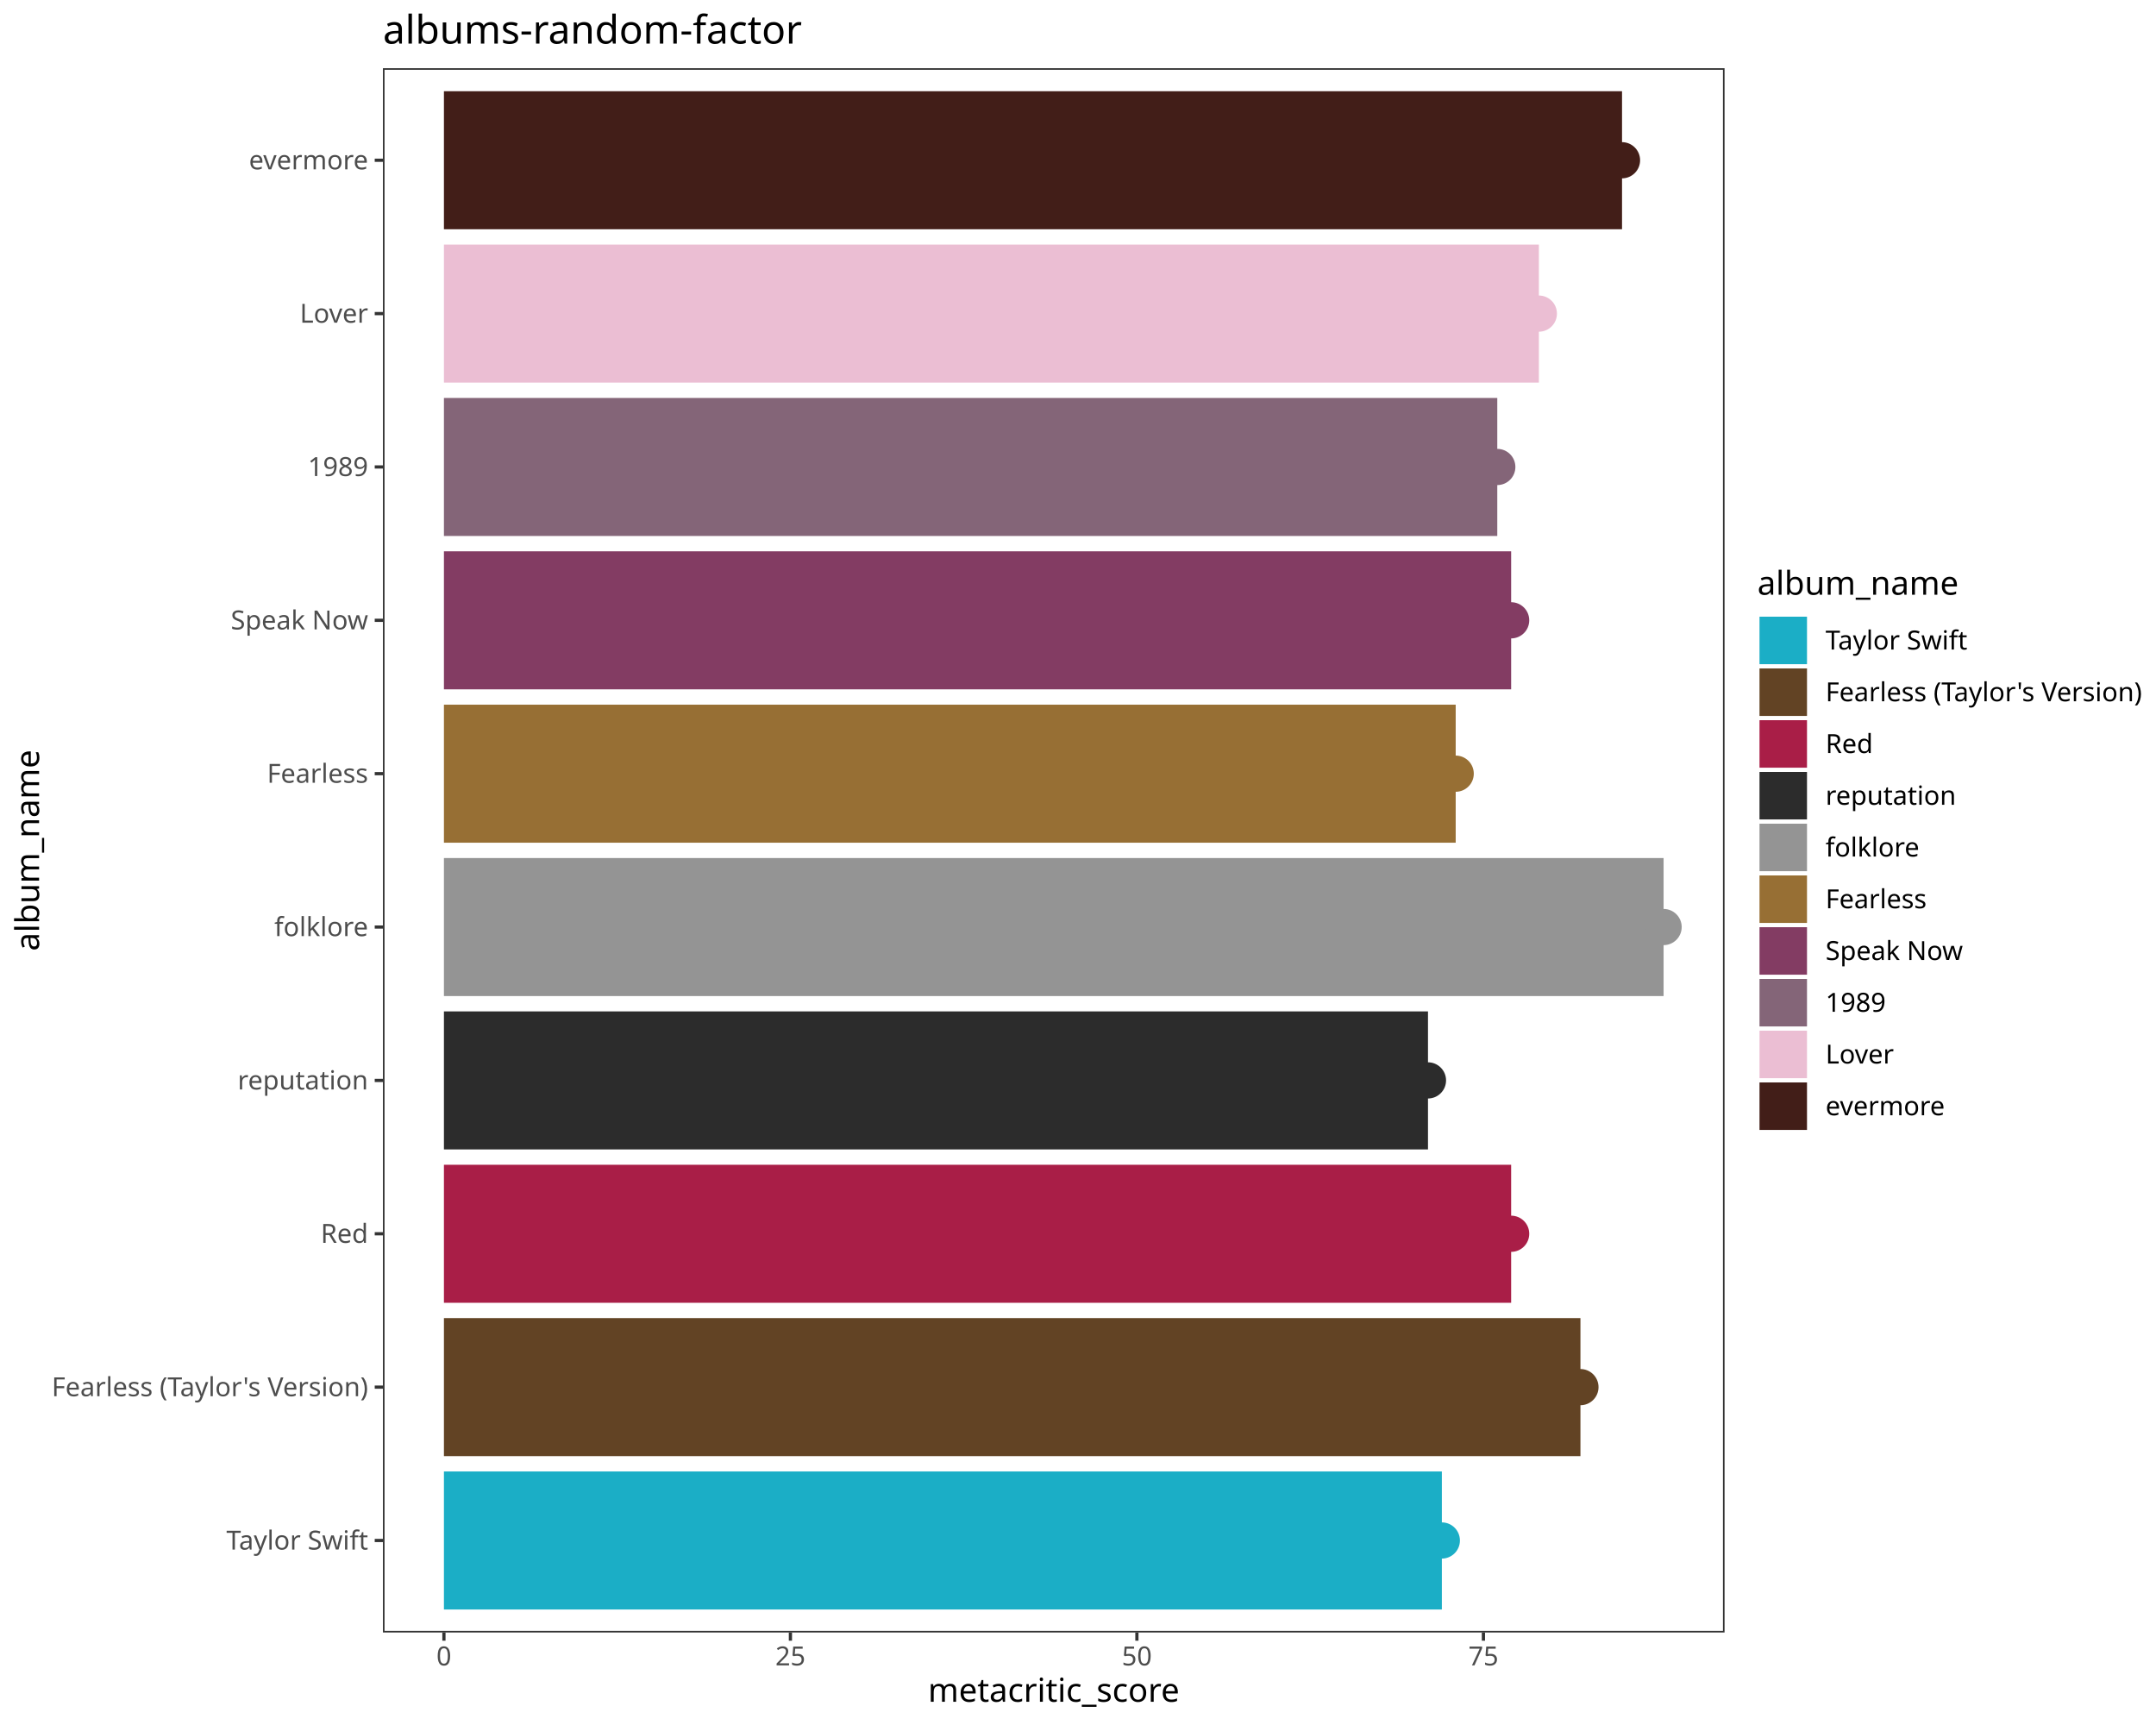
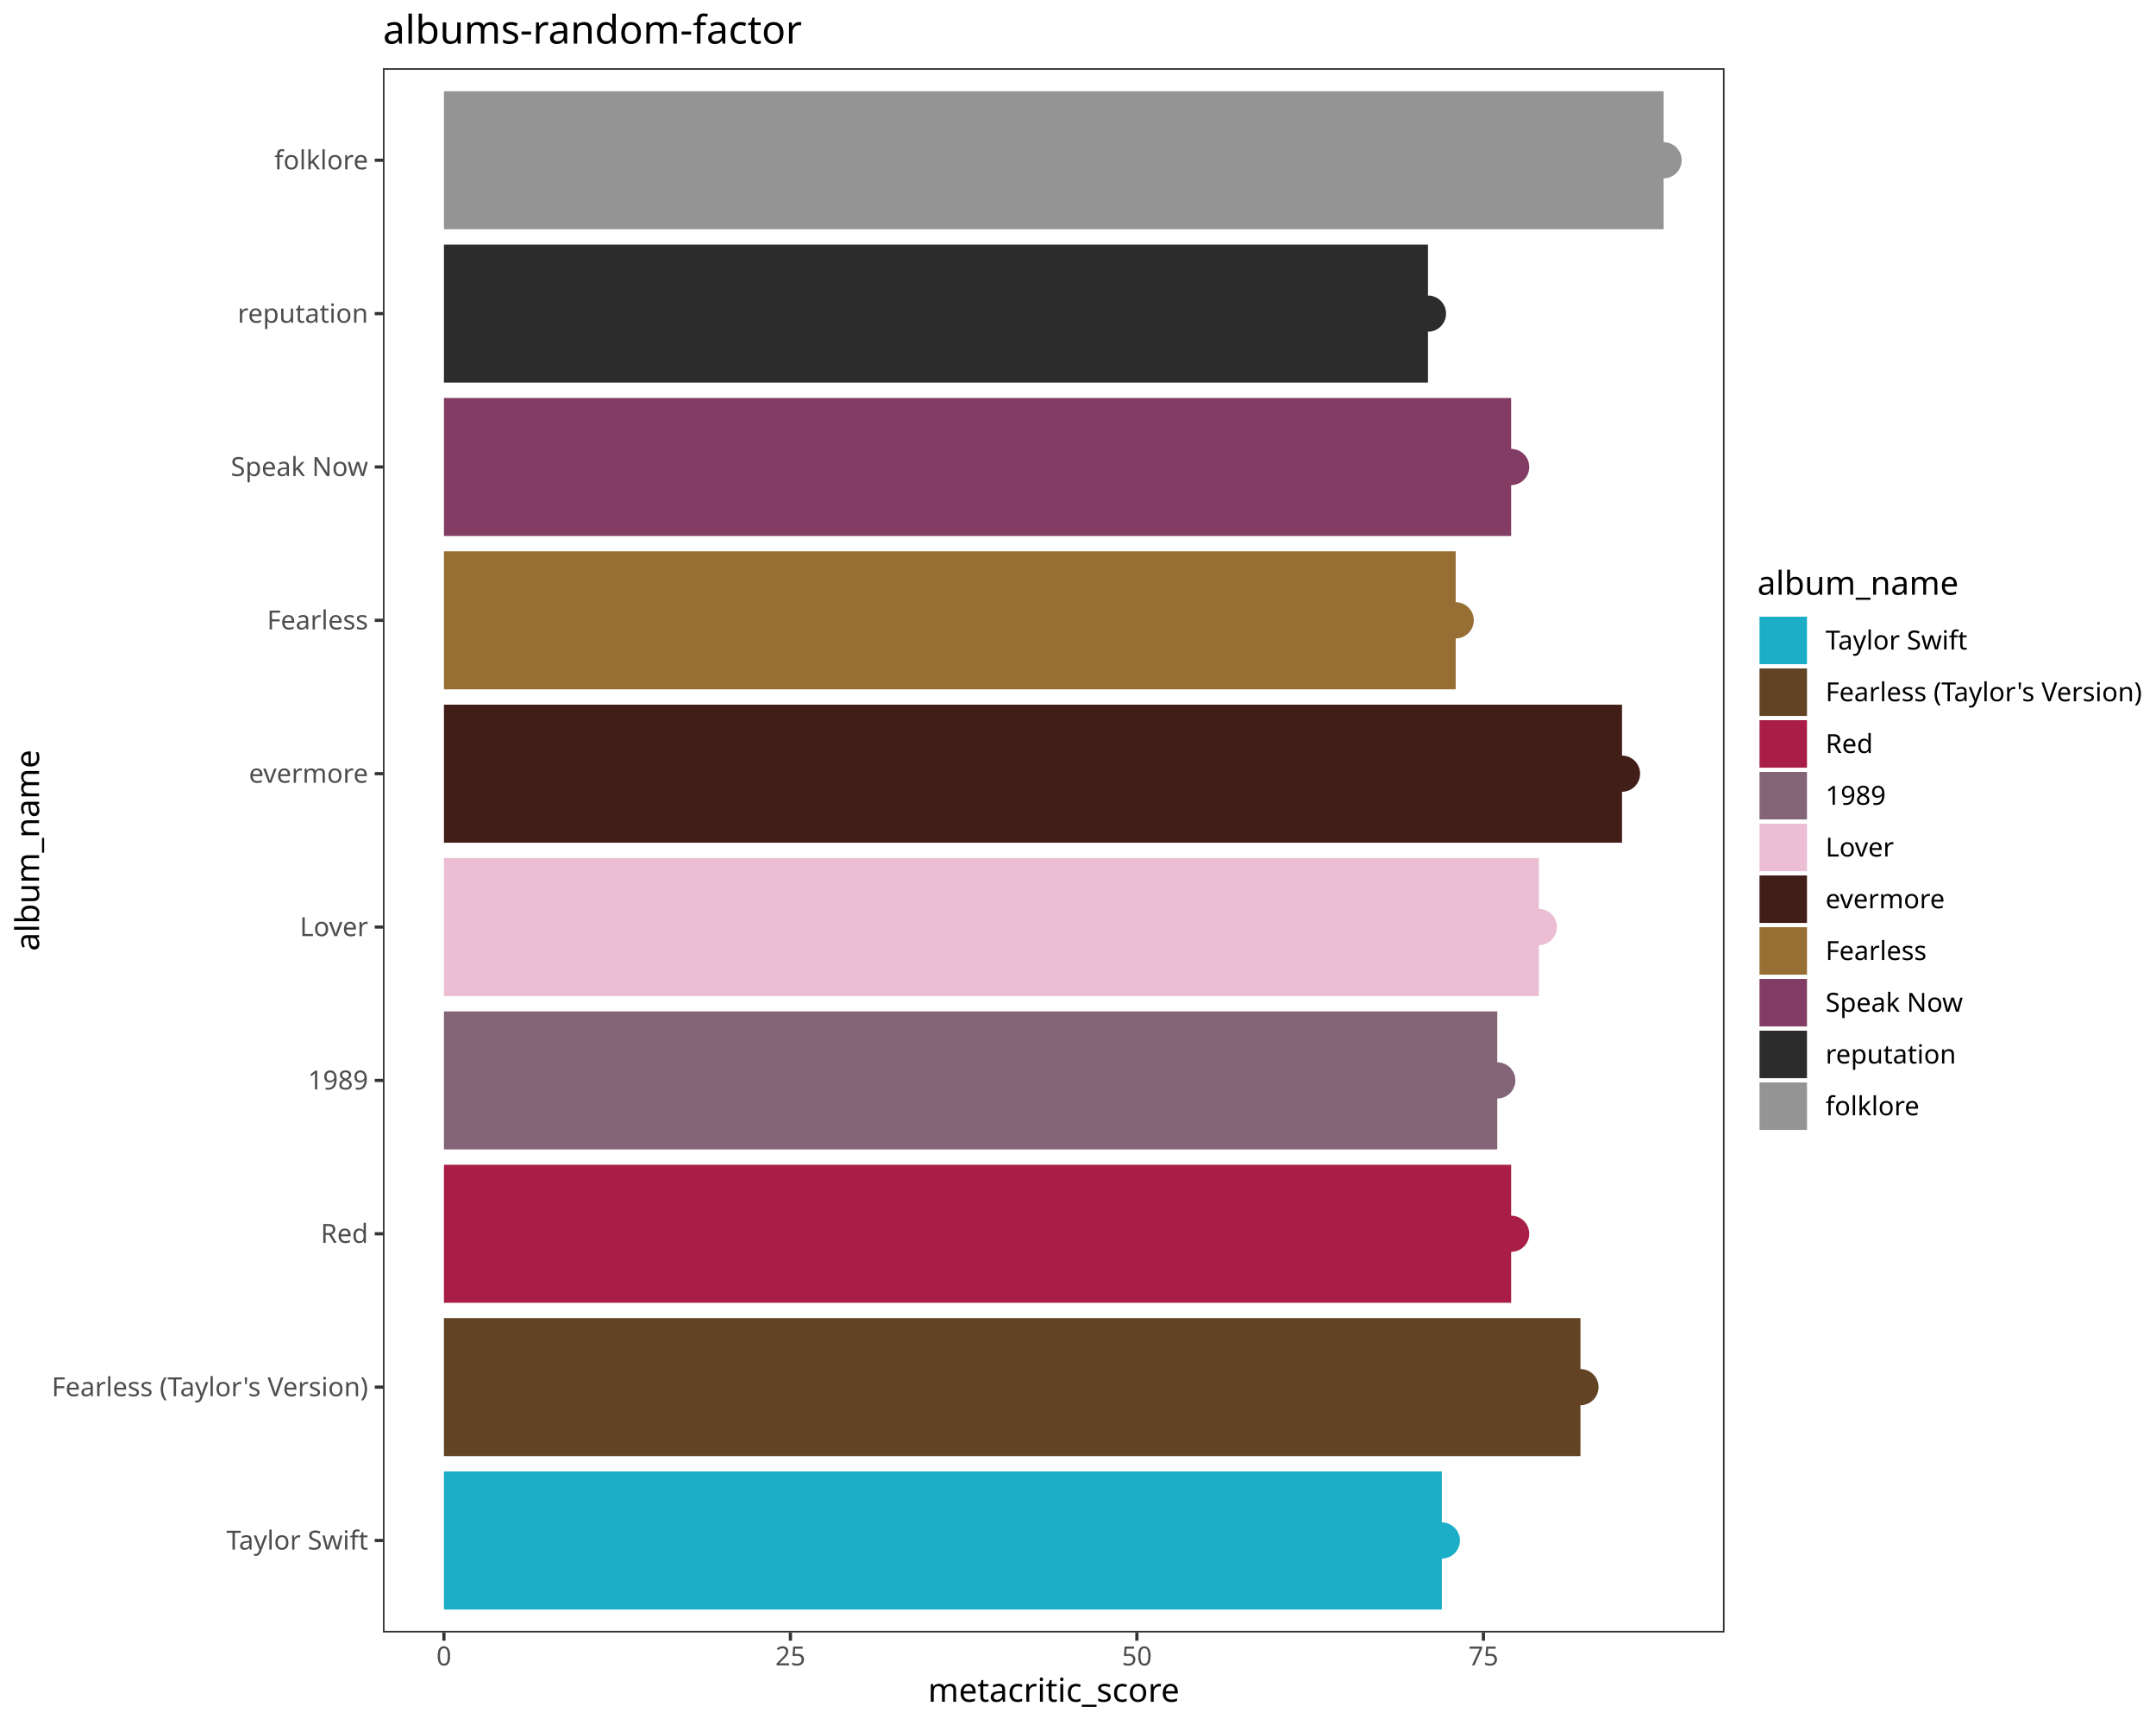
<svg xmlns="http://www.w3.org/2000/svg" class="svglite" data-engine-version="2.0" width="720.00pt" height="576.00pt" viewBox="0 0 720.00 576.00">
  <defs>
    <style type="text/css">
    .svglite line, .svglite polyline, .svglite polygon, .svglite path, .svglite rect, .svglite circle {
      fill: none;
      stroke: #000000;
      stroke-linecap: round;
      stroke-linejoin: round;
      stroke-miterlimit: 10.00;
    }
  </style>
  </defs>
  <rect width="100%" height="100%" style="stroke: none; fill: #FFFFFF;" />
  <defs>
    <clipPath id="cpMC4wMHw3MjAuMDB8MC4wMHw1NzYuMDA=">
      <rect x="0.00" y="0.00" width="720.00" height="576.00" />
    </clipPath>
  </defs>
  <g clip-path="url(#cpMC4wMHw3MjAuMDB8MC4wMHw1NzYuMDA=)">
    <rect x="0.00" y="0.00" width="720.00" height="576.00" style="stroke-width: 1.07; stroke: #FFFFFF; fill: #FFFFFF;" />
  </g>
  <defs>
    <clipPath id="cpMTI3Ljg4fDU3NS45M3wyMi43OHw1NDUuMTE=">
      <rect x="127.88" y="22.78" width="448.04" height="522.33" />
    </clipPath>
  </defs>
  <g clip-path="url(#cpMTI3Ljg4fDU3NS45M3wyMi43OHw1NDUuMTE=)">
    <rect x="127.88" y="22.78" width="448.04" height="522.33" style="stroke-width: 1.07; stroke: none; fill: #FFFFFF;" />
    <rect x="148.25" y="491.34" width="333.26" height="46.09" style="stroke-width: 1.07; stroke: none; stroke-linecap: square; stroke-linejoin: miter; fill: #1BAEC6;" />
-     <rect x="148.25" y="235.30" width="337.88" height="46.09" style="stroke-width: 1.07; stroke: none; stroke-linecap: square; stroke-linejoin: miter; fill: #976F34;" />
-     <rect x="148.25" y="184.09" width="356.40" height="46.09" style="stroke-width: 1.07; stroke: none; stroke-linecap: square; stroke-linejoin: miter; fill: #833C63;" />
+     <rect x="148.25" y="184.09" width="337.88" height="46.09" style="stroke-width: 1.07; stroke: none; stroke-linecap: square; stroke-linejoin: miter; fill: #976F34;" />
+     <rect x="148.25" y="132.88" width="356.40" height="46.09" style="stroke-width: 1.07; stroke: none; stroke-linecap: square; stroke-linejoin: miter; fill: #833C63;" />
    <rect x="148.25" y="388.93" width="356.40" height="46.09" style="stroke-width: 1.07; stroke: none; stroke-linecap: square; stroke-linejoin: miter; fill: #A91E47;" />
-     <rect x="148.25" y="132.88" width="351.77" height="46.09" style="stroke-width: 1.07; stroke: none; stroke-linecap: square; stroke-linejoin: miter; fill: #846578;" />
-     <rect x="148.25" y="337.72" width="328.63" height="46.09" style="stroke-width: 1.07; stroke: none; stroke-linecap: square; stroke-linejoin: miter; fill: #2C2C2C;" />
-     <rect x="148.25" y="81.67" width="365.66" height="46.09" style="stroke-width: 1.07; stroke: none; stroke-linecap: square; stroke-linejoin: miter; fill: #EBBED3;" />
-     <rect x="148.25" y="286.51" width="407.31" height="46.09" style="stroke-width: 1.07; stroke: none; stroke-linecap: square; stroke-linejoin: miter; fill: #949494;" />
-     <rect x="148.25" y="30.46" width="393.43" height="46.09" style="stroke-width: 1.07; stroke: none; stroke-linecap: square; stroke-linejoin: miter; fill: #421E18;" />
+     <rect x="148.25" y="337.72" width="351.77" height="46.09" style="stroke-width: 1.07; stroke: none; stroke-linecap: square; stroke-linejoin: miter; fill: #846578;" />
+     <rect x="148.25" y="81.67" width="328.63" height="46.09" style="stroke-width: 1.07; stroke: none; stroke-linecap: square; stroke-linejoin: miter; fill: #2C2C2C;" />
+     <rect x="148.25" y="286.51" width="365.66" height="46.09" style="stroke-width: 1.07; stroke: none; stroke-linecap: square; stroke-linejoin: miter; fill: #EBBED3;" />
+     <rect x="148.25" y="30.46" width="407.31" height="46.09" style="stroke-width: 1.07; stroke: none; stroke-linecap: square; stroke-linejoin: miter; fill: #949494;" />
+     <rect x="148.25" y="235.30" width="393.43" height="46.09" style="stroke-width: 1.07; stroke: none; stroke-linecap: square; stroke-linejoin: miter; fill: #421E18;" />
    <rect x="148.25" y="440.13" width="379.54" height="46.09" style="stroke-width: 1.07; stroke: none; stroke-linecap: square; stroke-linejoin: miter; fill: #624324;" />
    <circle cx="481.50" cy="514.39" r="5.69" style="stroke-width: 0.71; stroke: #1BAEC6; fill: #1BAEC6;" />
-     <circle cx="486.13" cy="258.34" r="5.69" style="stroke-width: 0.71; stroke: #976F34; fill: #976F34;" />
-     <circle cx="504.65" cy="207.13" r="5.69" style="stroke-width: 0.71; stroke: #833C63; fill: #833C63;" />
+     <circle cx="486.13" cy="207.13" r="5.69" style="stroke-width: 0.71; stroke: #976F34; fill: #976F34;" />
+     <circle cx="504.65" cy="155.93" r="5.69" style="stroke-width: 0.71; stroke: #833C63; fill: #833C63;" />
    <circle cx="504.65" cy="411.97" r="5.69" style="stroke-width: 0.71; stroke: #A91E47; fill: #A91E47;" />
-     <circle cx="500.02" cy="155.93" r="5.69" style="stroke-width: 0.71; stroke: #846578; fill: #846578;" />
-     <circle cx="476.87" cy="360.76" r="5.69" style="stroke-width: 0.71; stroke: #2C2C2C; fill: #2C2C2C;" />
-     <circle cx="513.90" cy="104.72" r="5.69" style="stroke-width: 0.71; stroke: #EBBED3; fill: #EBBED3;" />
-     <circle cx="555.56" cy="309.55" r="5.69" style="stroke-width: 0.71; stroke: #949494; fill: #949494;" />
-     <circle cx="541.67" cy="53.51" r="5.69" style="stroke-width: 0.71; stroke: #421E18; fill: #421E18;" />
+     <circle cx="500.02" cy="360.76" r="5.69" style="stroke-width: 0.71; stroke: #846578; fill: #846578;" />
+     <circle cx="476.87" cy="104.72" r="5.69" style="stroke-width: 0.71; stroke: #2C2C2C; fill: #2C2C2C;" />
+     <circle cx="513.90" cy="309.55" r="5.69" style="stroke-width: 0.71; stroke: #EBBED3; fill: #EBBED3;" />
+     <circle cx="555.56" cy="53.51" r="5.69" style="stroke-width: 0.71; stroke: #949494; fill: #949494;" />
+     <circle cx="541.67" cy="258.34" r="5.69" style="stroke-width: 0.71; stroke: #421E18; fill: #421E18;" />
    <circle cx="527.79" cy="463.18" r="5.69" style="stroke-width: 0.71; stroke: #624324; fill: #624324;" />
    <rect x="127.88" y="22.78" width="448.04" height="522.33" style="stroke-width: 1.07; stroke: #333333;" />
  </g>
  <g clip-path="url(#cpMC4wMHw3MjAuMDB8MC4wMHw1NzYuMDA=)">
    <text x="122.95" y="517.42" text-anchor="end" style="font-size: 8.80px; fill: #4D4D4D; font-family: sans;" textLength="45.97px" lengthAdjust="spacingAndGlyphs">Taylor Swift</text>
    <text x="122.95" y="466.21" text-anchor="end" style="font-size: 8.80px; fill: #4D4D4D; font-family: sans;" textLength="104.88px" lengthAdjust="spacingAndGlyphs">Fearless (Taylor's Version)</text>
    <text x="122.95" y="415.00" text-anchor="end" style="font-size: 8.80px; fill: #4D4D4D; font-family: sans;" textLength="16.15px" lengthAdjust="spacingAndGlyphs">Red</text>
-     <text x="122.95" y="363.79" text-anchor="end" style="font-size: 8.80px; fill: #4D4D4D; font-family: sans;" textLength="39.14px" lengthAdjust="spacingAndGlyphs">reputation</text>
-     <text x="122.95" y="312.58" text-anchor="end" style="font-size: 8.80px; fill: #4D4D4D; font-family: sans;" textLength="28.37px" lengthAdjust="spacingAndGlyphs">folklore</text>
-     <text x="122.95" y="261.37" text-anchor="end" style="font-size: 8.80px; fill: #4D4D4D; font-family: sans;" textLength="33.75px" lengthAdjust="spacingAndGlyphs">Fearless</text>
-     <text x="122.95" y="210.16" text-anchor="end" style="font-size: 8.80px; fill: #4D4D4D; font-family: sans;" textLength="45.01px" lengthAdjust="spacingAndGlyphs">Speak Now</text>
-     <text x="122.95" y="158.95" text-anchor="end" style="font-size: 8.80px; fill: #4D4D4D; font-family: sans;" textLength="19.58px" lengthAdjust="spacingAndGlyphs">1989</text>
-     <text x="122.95" y="107.75" text-anchor="end" style="font-size: 8.80px; fill: #4D4D4D; font-family: sans;" textLength="22.02px" lengthAdjust="spacingAndGlyphs">Lover</text>
-     <text x="122.95" y="56.54" text-anchor="end" style="font-size: 8.80px; fill: #4D4D4D; font-family: sans;" textLength="37.18px" lengthAdjust="spacingAndGlyphs">evermore</text>
+     <text x="122.95" y="363.79" text-anchor="end" style="font-size: 8.80px; fill: #4D4D4D; font-family: sans;" textLength="19.58px" lengthAdjust="spacingAndGlyphs">1989</text>
+     <text x="122.95" y="312.58" text-anchor="end" style="font-size: 8.80px; fill: #4D4D4D; font-family: sans;" textLength="22.02px" lengthAdjust="spacingAndGlyphs">Lover</text>
+     <text x="122.95" y="261.37" text-anchor="end" style="font-size: 8.80px; fill: #4D4D4D; font-family: sans;" textLength="37.18px" lengthAdjust="spacingAndGlyphs">evermore</text>
+     <text x="122.95" y="210.16" text-anchor="end" style="font-size: 8.80px; fill: #4D4D4D; font-family: sans;" textLength="33.75px" lengthAdjust="spacingAndGlyphs">Fearless</text>
+     <text x="122.95" y="158.95" text-anchor="end" style="font-size: 8.80px; fill: #4D4D4D; font-family: sans;" textLength="45.01px" lengthAdjust="spacingAndGlyphs">Speak Now</text>
+     <text x="122.95" y="107.75" text-anchor="end" style="font-size: 8.80px; fill: #4D4D4D; font-family: sans;" textLength="39.14px" lengthAdjust="spacingAndGlyphs">reputation</text>
+     <text x="122.95" y="56.54" text-anchor="end" style="font-size: 8.80px; fill: #4D4D4D; font-family: sans;" textLength="28.37px" lengthAdjust="spacingAndGlyphs">folklore</text>
    <polyline points="125.14,514.39 127.88,514.39 " style="stroke-width: 1.07; stroke: #333333; stroke-linecap: butt;" />
    <polyline points="125.14,463.18 127.88,463.18 " style="stroke-width: 1.07; stroke: #333333; stroke-linecap: butt;" />
    <polyline points="125.14,411.97 127.88,411.97 " style="stroke-width: 1.07; stroke: #333333; stroke-linecap: butt;" />
    <polyline points="125.14,360.76 127.88,360.76 " style="stroke-width: 1.07; stroke: #333333; stroke-linecap: butt;" />
    <polyline points="125.14,309.55 127.88,309.55 " style="stroke-width: 1.07; stroke: #333333; stroke-linecap: butt;" />
    <polyline points="125.14,258.34 127.88,258.34 " style="stroke-width: 1.07; stroke: #333333; stroke-linecap: butt;" />
    <polyline points="125.14,207.13 127.88,207.13 " style="stroke-width: 1.07; stroke: #333333; stroke-linecap: butt;" />
    <polyline points="125.14,155.93 127.88,155.93 " style="stroke-width: 1.07; stroke: #333333; stroke-linecap: butt;" />
    <polyline points="125.14,104.72 127.88,104.72 " style="stroke-width: 1.07; stroke: #333333; stroke-linecap: butt;" />
    <polyline points="125.14,53.51 127.88,53.51 " style="stroke-width: 1.07; stroke: #333333; stroke-linecap: butt;" />
    <polyline points="148.25,547.85 148.25,545.11 " style="stroke-width: 1.07; stroke: #333333; stroke-linecap: butt;" />
    <polyline points="263.96,547.85 263.96,545.11 " style="stroke-width: 1.07; stroke: #333333; stroke-linecap: butt;" />
    <polyline points="379.67,547.85 379.67,545.11 " style="stroke-width: 1.07; stroke: #333333; stroke-linecap: butt;" />
    <polyline points="495.39,547.85 495.39,545.11 " style="stroke-width: 1.07; stroke: #333333; stroke-linecap: butt;" />
    <text x="148.25" y="556.10" text-anchor="middle" style="font-size: 8.80px; fill: #4D4D4D; font-family: sans;" textLength="4.89px" lengthAdjust="spacingAndGlyphs">0</text>
    <text x="263.96" y="556.10" text-anchor="middle" style="font-size: 8.80px; fill: #4D4D4D; font-family: sans;" textLength="9.79px" lengthAdjust="spacingAndGlyphs">25</text>
    <text x="379.67" y="556.10" text-anchor="middle" style="font-size: 8.80px; fill: #4D4D4D; font-family: sans;" textLength="9.79px" lengthAdjust="spacingAndGlyphs">50</text>
    <text x="495.39" y="556.10" text-anchor="middle" style="font-size: 8.80px; fill: #4D4D4D; font-family: sans;" textLength="9.79px" lengthAdjust="spacingAndGlyphs">75</text>
    <text x="351.90" y="568.24" text-anchor="middle" style="font-size: 11.00px; font-family: sans;" textLength="80.10px" lengthAdjust="spacingAndGlyphs">metacritic_score</text>
    <text transform="translate(13.05,283.95) rotate(-90)" text-anchor="middle" style="font-size: 11.00px; font-family: sans;" textLength="63.60px" lengthAdjust="spacingAndGlyphs">album_name</text>
    <rect x="586.88" y="189.88" width="127.64" height="188.13" style="stroke-width: 1.07; stroke: none; fill: #FFFFFF;" />
    <text x="586.88" y="198.59" style="font-size: 11.00px; font-family: sans;" textLength="63.60px" lengthAdjust="spacingAndGlyphs">album_name</text>
    <rect x="586.88" y="205.21" width="17.28" height="17.28" style="stroke-width: 1.07; stroke: none; fill: #FFFFFF;" />
    <rect x="587.59" y="205.92" width="15.86" height="15.86" style="stroke-width: 1.07; stroke: none; stroke-linecap: square; stroke-linejoin: miter; fill: #1BAEC6;" />
    <circle cx="595.52" cy="213.85" r="5.69" style="stroke-width: 0.71; stroke: #1BAEC6; fill: #1BAEC6;" />
    <rect x="586.88" y="222.49" width="17.28" height="17.28" style="stroke-width: 1.07; stroke: none; fill: #FFFFFF;" />
    <rect x="587.59" y="223.20" width="15.86" height="15.86" style="stroke-width: 1.07; stroke: none; stroke-linecap: square; stroke-linejoin: miter; fill: #624324;" />
    <circle cx="595.52" cy="231.13" r="5.69" style="stroke-width: 0.71; stroke: #624324; fill: #624324;" />
    <rect x="586.88" y="239.77" width="17.28" height="17.28" style="stroke-width: 1.07; stroke: none; fill: #FFFFFF;" />
    <rect x="587.59" y="240.48" width="15.86" height="15.86" style="stroke-width: 1.07; stroke: none; stroke-linecap: square; stroke-linejoin: miter; fill: #A91E47;" />
    <circle cx="595.52" cy="248.41" r="5.69" style="stroke-width: 0.71; stroke: #A91E47; fill: #A91E47;" />
    <rect x="586.88" y="257.05" width="17.28" height="17.28" style="stroke-width: 1.07; stroke: none; fill: #FFFFFF;" />
-     <rect x="587.59" y="257.76" width="15.86" height="15.86" style="stroke-width: 1.07; stroke: none; stroke-linecap: square; stroke-linejoin: miter; fill: #2C2C2C;" />
-     <circle cx="595.52" cy="265.69" r="5.69" style="stroke-width: 0.71; stroke: #2C2C2C; fill: #2C2C2C;" />
+     <rect x="587.59" y="257.76" width="15.86" height="15.86" style="stroke-width: 1.07; stroke: none; stroke-linecap: square; stroke-linejoin: miter; fill: #846578;" />
+     <circle cx="595.52" cy="265.69" r="5.69" style="stroke-width: 0.71; stroke: #846578; fill: #846578;" />
    <rect x="586.88" y="274.33" width="17.28" height="17.28" style="stroke-width: 1.07; stroke: none; fill: #FFFFFF;" />
-     <rect x="587.59" y="275.04" width="15.86" height="15.86" style="stroke-width: 1.07; stroke: none; stroke-linecap: square; stroke-linejoin: miter; fill: #949494;" />
-     <circle cx="595.52" cy="282.97" r="5.69" style="stroke-width: 0.71; stroke: #949494; fill: #949494;" />
+     <rect x="587.59" y="275.04" width="15.86" height="15.86" style="stroke-width: 1.07; stroke: none; stroke-linecap: square; stroke-linejoin: miter; fill: #EBBED3;" />
+     <circle cx="595.52" cy="282.97" r="5.69" style="stroke-width: 0.71; stroke: #EBBED3; fill: #EBBED3;" />
    <rect x="586.88" y="291.61" width="17.28" height="17.28" style="stroke-width: 1.07; stroke: none; fill: #FFFFFF;" />
-     <rect x="587.59" y="292.32" width="15.86" height="15.86" style="stroke-width: 1.07; stroke: none; stroke-linecap: square; stroke-linejoin: miter; fill: #976F34;" />
-     <circle cx="595.52" cy="300.25" r="5.69" style="stroke-width: 0.71; stroke: #976F34; fill: #976F34;" />
+     <rect x="587.59" y="292.32" width="15.86" height="15.86" style="stroke-width: 1.07; stroke: none; stroke-linecap: square; stroke-linejoin: miter; fill: #421E18;" />
+     <circle cx="595.52" cy="300.25" r="5.69" style="stroke-width: 0.71; stroke: #421E18; fill: #421E18;" />
    <rect x="586.88" y="308.89" width="17.28" height="17.28" style="stroke-width: 1.07; stroke: none; fill: #FFFFFF;" />
-     <rect x="587.59" y="309.60" width="15.86" height="15.86" style="stroke-width: 1.07; stroke: none; stroke-linecap: square; stroke-linejoin: miter; fill: #833C63;" />
-     <circle cx="595.52" cy="317.53" r="5.69" style="stroke-width: 0.71; stroke: #833C63; fill: #833C63;" />
+     <rect x="587.59" y="309.60" width="15.86" height="15.86" style="stroke-width: 1.07; stroke: none; stroke-linecap: square; stroke-linejoin: miter; fill: #976F34;" />
+     <circle cx="595.52" cy="317.53" r="5.69" style="stroke-width: 0.71; stroke: #976F34; fill: #976F34;" />
    <rect x="586.88" y="326.17" width="17.28" height="17.28" style="stroke-width: 1.07; stroke: none; fill: #FFFFFF;" />
-     <rect x="587.59" y="326.88" width="15.86" height="15.86" style="stroke-width: 1.07; stroke: none; stroke-linecap: square; stroke-linejoin: miter; fill: #846578;" />
-     <circle cx="595.52" cy="334.81" r="5.69" style="stroke-width: 0.71; stroke: #846578; fill: #846578;" />
+     <rect x="587.59" y="326.88" width="15.86" height="15.86" style="stroke-width: 1.07; stroke: none; stroke-linecap: square; stroke-linejoin: miter; fill: #833C63;" />
+     <circle cx="595.52" cy="334.81" r="5.69" style="stroke-width: 0.71; stroke: #833C63; fill: #833C63;" />
    <rect x="586.88" y="343.45" width="17.28" height="17.28" style="stroke-width: 1.07; stroke: none; fill: #FFFFFF;" />
-     <rect x="587.59" y="344.16" width="15.86" height="15.86" style="stroke-width: 1.07; stroke: none; stroke-linecap: square; stroke-linejoin: miter; fill: #EBBED3;" />
-     <circle cx="595.52" cy="352.09" r="5.69" style="stroke-width: 0.71; stroke: #EBBED3; fill: #EBBED3;" />
+     <rect x="587.59" y="344.16" width="15.86" height="15.86" style="stroke-width: 1.07; stroke: none; stroke-linecap: square; stroke-linejoin: miter; fill: #2C2C2C;" />
+     <circle cx="595.52" cy="352.09" r="5.69" style="stroke-width: 0.71; stroke: #2C2C2C; fill: #2C2C2C;" />
    <rect x="586.88" y="360.73" width="17.28" height="17.28" style="stroke-width: 1.07; stroke: none; fill: #FFFFFF;" />
-     <rect x="587.59" y="361.44" width="15.86" height="15.86" style="stroke-width: 1.07; stroke: none; stroke-linecap: square; stroke-linejoin: miter; fill: #421E18;" />
-     <circle cx="595.52" cy="369.37" r="5.69" style="stroke-width: 0.71; stroke: #421E18; fill: #421E18;" />
+     <rect x="587.59" y="361.44" width="15.86" height="15.86" style="stroke-width: 1.07; stroke: none; stroke-linecap: square; stroke-linejoin: miter; fill: #949494;" />
+     <circle cx="595.52" cy="369.37" r="5.69" style="stroke-width: 0.71; stroke: #949494; fill: #949494;" />
    <text x="609.64" y="216.88" style="font-size: 8.80px; font-family: sans;" textLength="45.97px" lengthAdjust="spacingAndGlyphs">Taylor Swift</text>
    <text x="609.64" y="234.16" style="font-size: 8.80px; font-family: sans;" textLength="104.88px" lengthAdjust="spacingAndGlyphs">Fearless (Taylor's Version)</text>
    <text x="609.64" y="251.44" style="font-size: 8.80px; font-family: sans;" textLength="16.15px" lengthAdjust="spacingAndGlyphs">Red</text>
-     <text x="609.64" y="268.72" style="font-size: 8.80px; font-family: sans;" textLength="39.14px" lengthAdjust="spacingAndGlyphs">reputation</text>
-     <text x="609.64" y="286.00" style="font-size: 8.80px; font-family: sans;" textLength="28.37px" lengthAdjust="spacingAndGlyphs">folklore</text>
-     <text x="609.64" y="303.28" style="font-size: 8.80px; font-family: sans;" textLength="33.75px" lengthAdjust="spacingAndGlyphs">Fearless</text>
-     <text x="609.64" y="320.56" style="font-size: 8.80px; font-family: sans;" textLength="45.01px" lengthAdjust="spacingAndGlyphs">Speak Now</text>
-     <text x="609.64" y="337.84" style="font-size: 8.80px; font-family: sans;" textLength="19.58px" lengthAdjust="spacingAndGlyphs">1989</text>
-     <text x="609.64" y="355.12" style="font-size: 8.80px; font-family: sans;" textLength="22.02px" lengthAdjust="spacingAndGlyphs">Lover</text>
-     <text x="609.64" y="372.40" style="font-size: 8.80px; font-family: sans;" textLength="37.18px" lengthAdjust="spacingAndGlyphs">evermore</text>
+     <text x="609.64" y="268.72" style="font-size: 8.80px; font-family: sans;" textLength="19.58px" lengthAdjust="spacingAndGlyphs">1989</text>
+     <text x="609.64" y="286.00" style="font-size: 8.80px; font-family: sans;" textLength="22.02px" lengthAdjust="spacingAndGlyphs">Lover</text>
+     <text x="609.64" y="303.28" style="font-size: 8.80px; font-family: sans;" textLength="37.18px" lengthAdjust="spacingAndGlyphs">evermore</text>
+     <text x="609.64" y="320.56" style="font-size: 8.80px; font-family: sans;" textLength="33.75px" lengthAdjust="spacingAndGlyphs">Fearless</text>
+     <text x="609.64" y="337.84" style="font-size: 8.80px; font-family: sans;" textLength="45.01px" lengthAdjust="spacingAndGlyphs">Speak Now</text>
+     <text x="609.64" y="355.12" style="font-size: 8.80px; font-family: sans;" textLength="39.14px" lengthAdjust="spacingAndGlyphs">reputation</text>
+     <text x="609.64" y="372.40" style="font-size: 8.80px; font-family: sans;" textLength="28.37px" lengthAdjust="spacingAndGlyphs">folklore</text>
    <text x="127.88" y="14.56" style="font-size: 13.20px; font-family: sans;" textLength="129.14px" lengthAdjust="spacingAndGlyphs">albums-random-factor</text>
  </g>
</svg>
